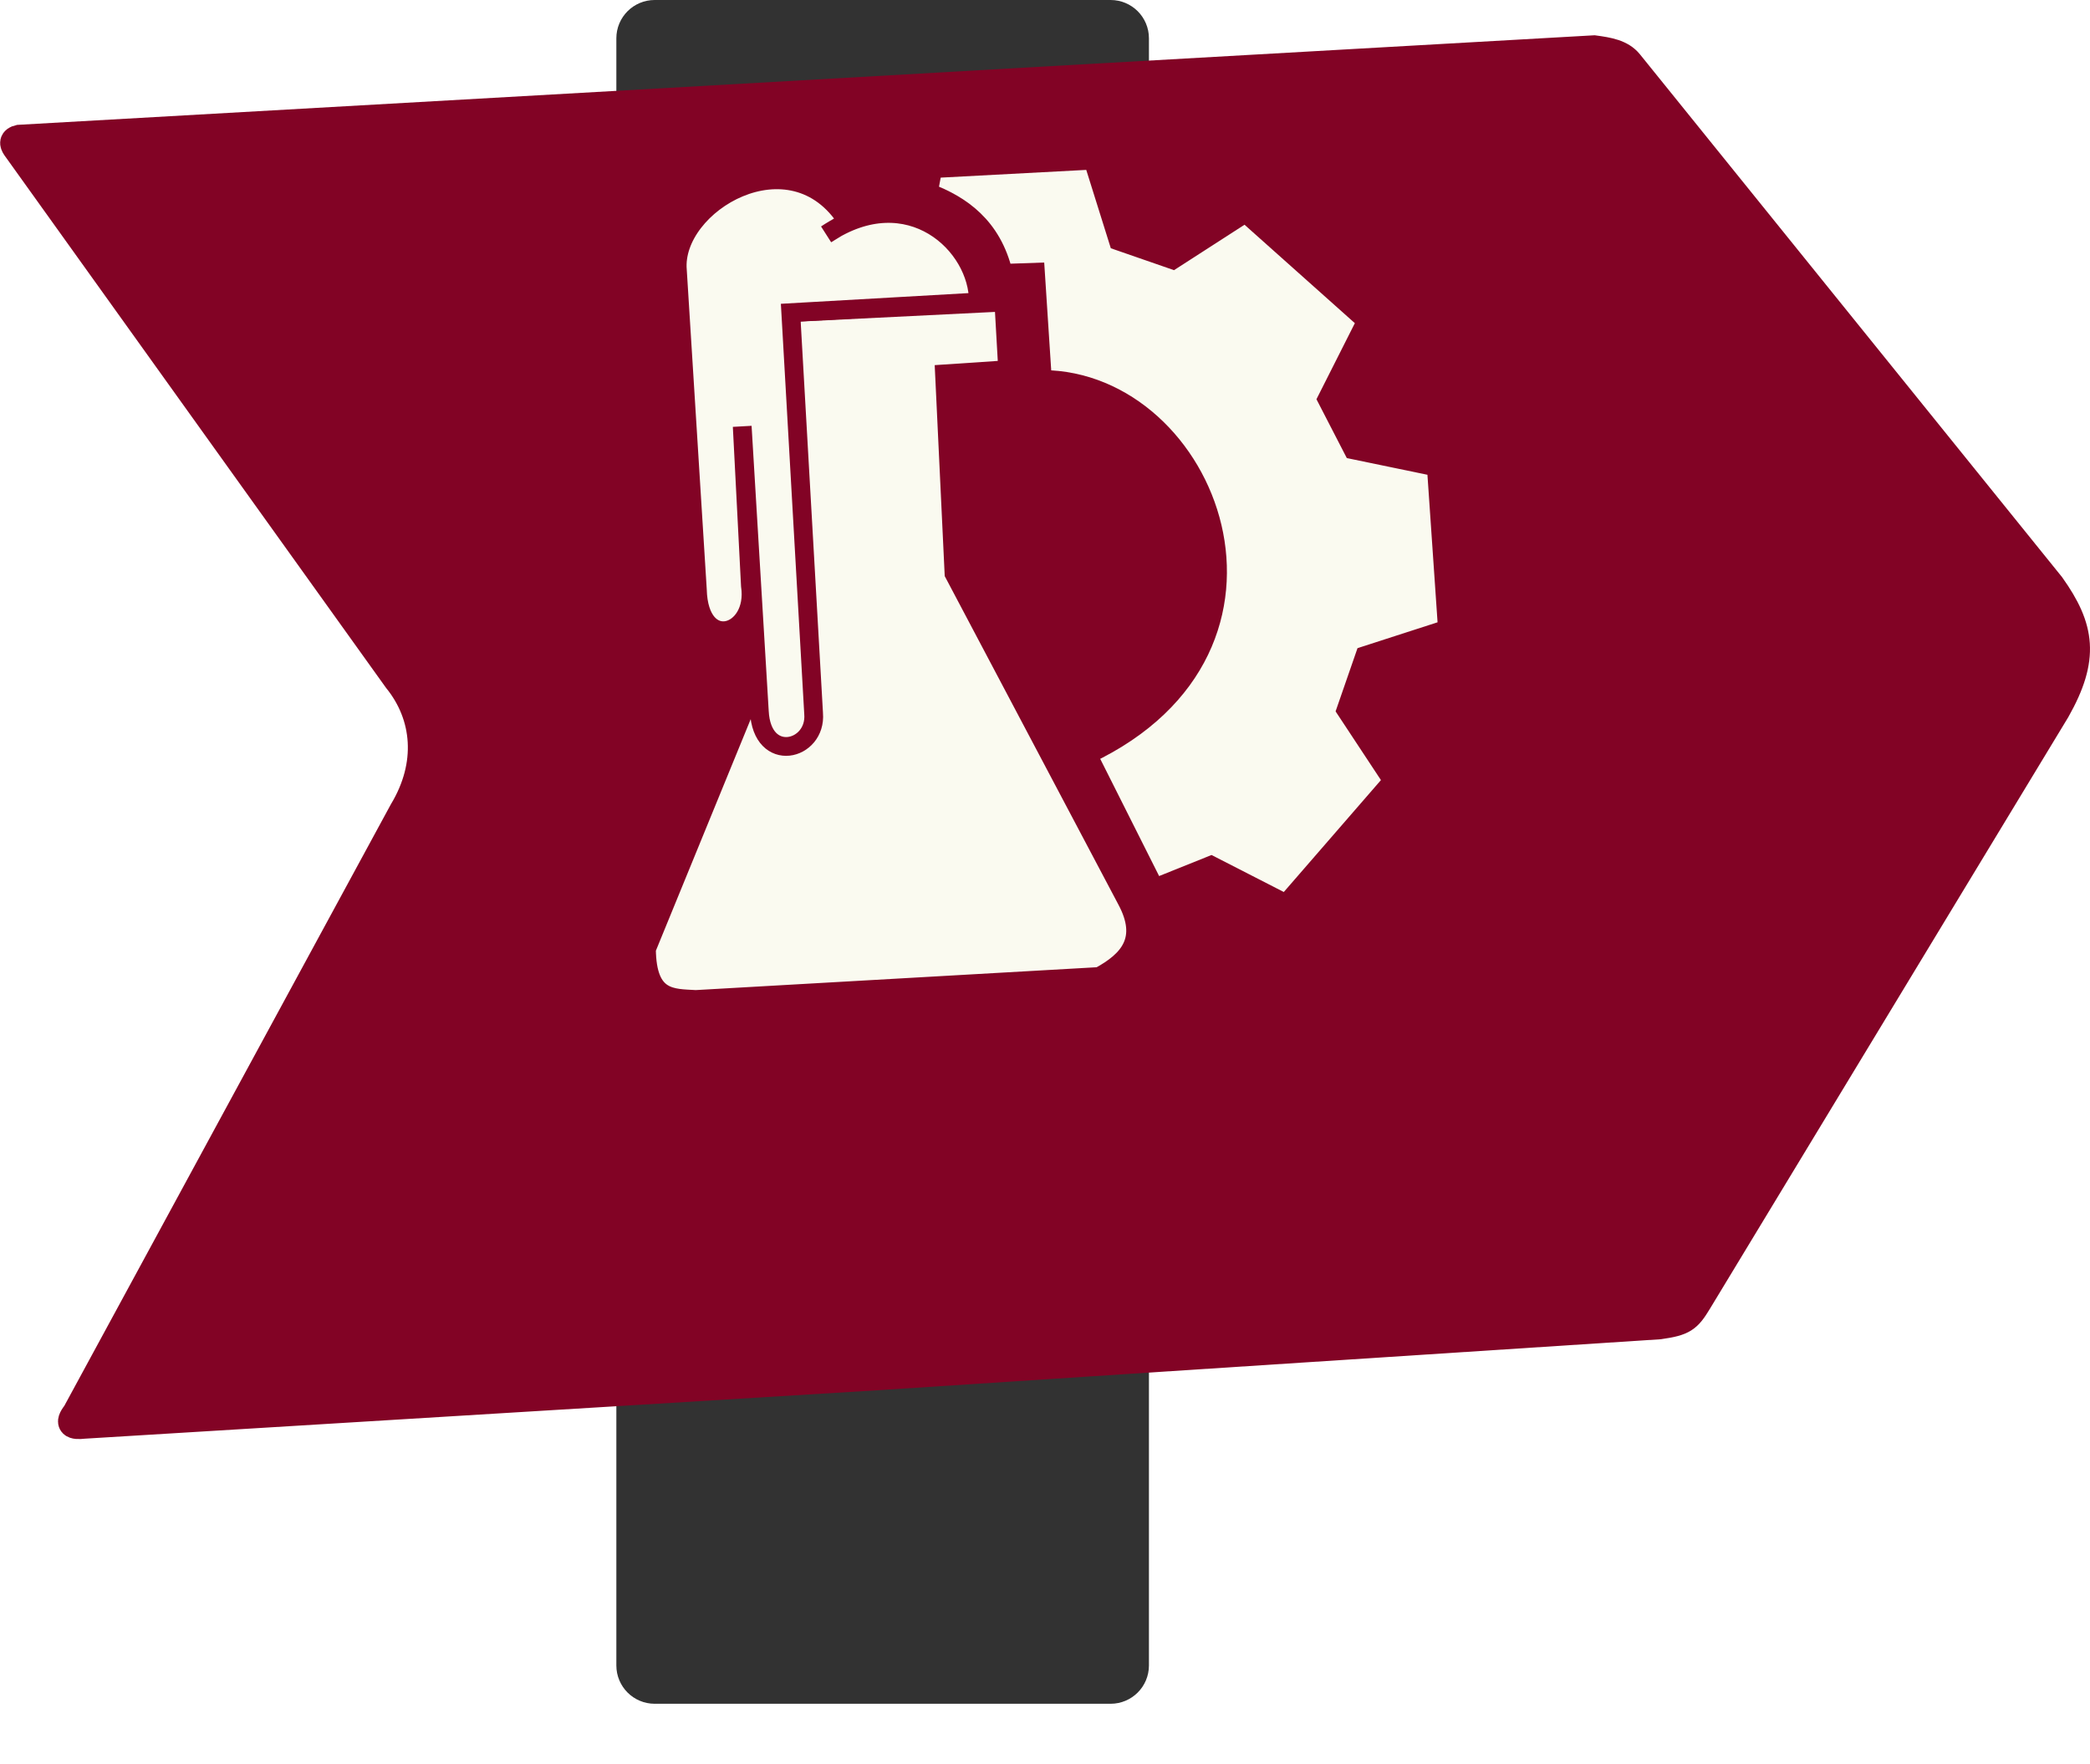
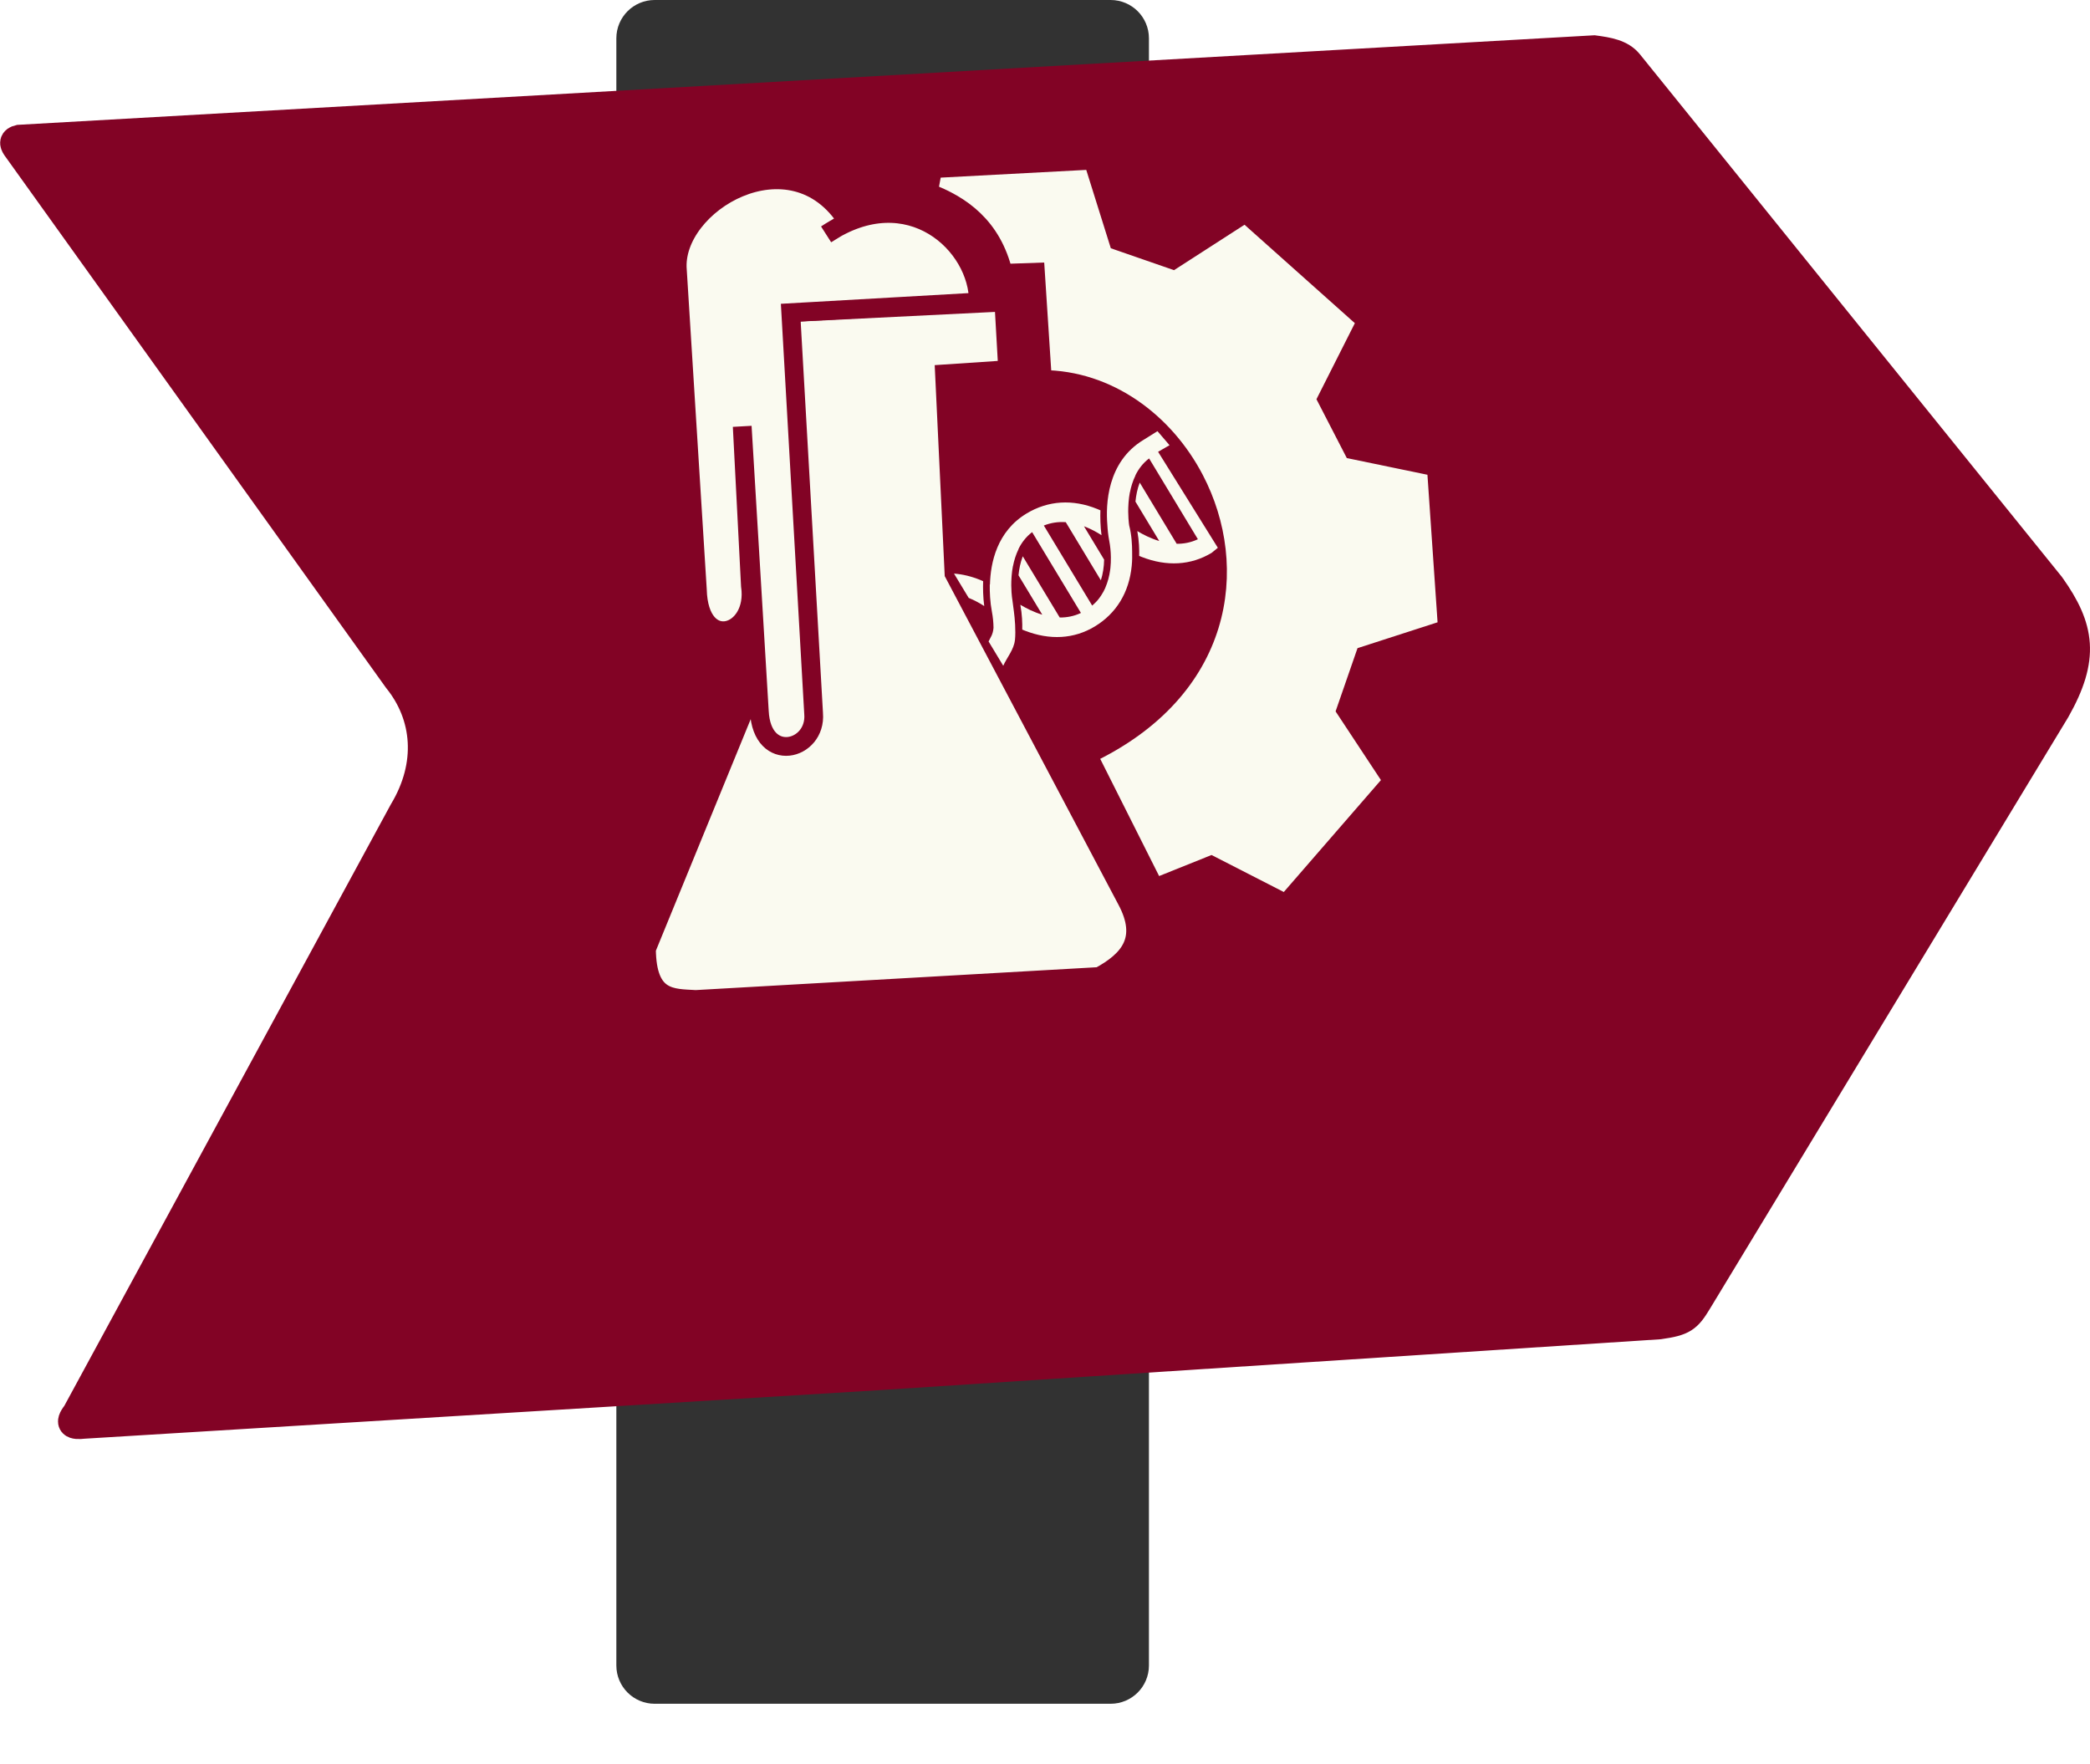
- <svg xmlns="http://www.w3.org/2000/svg" width="184.833mm" height="155.965mm" viewBox="0 0 184.833 155.965" version="1.1" id="svg4789">
+ <svg xmlns="http://www.w3.org/2000/svg" id="svg4789" version="1.1" viewBox="0 0 184.833 155.965" height="155.965mm" width="184.833mm">
  <defs id="defs4783" />
-   <g id="layer1" transform="translate(29.28037,-13.55297)">
-     <g transform="matrix(1.447283,0,0,1.447283,19.83278,34.10659)" id="g16">
-       <rect style="opacity:1;fill:#323232;fill-opacity:1;stroke:#323232;stroke-width:1.727;stroke-linecap:square;stroke-miterlimit:4;stroke-dasharray:none;stroke-dashoffset:0;stroke-opacity:1" id="rect9314" width="30.817" height="102.38" x="4.591" y="-13.338" rx="1.477" ry="1.477" />
-       <path style="fill:#820325;fill-opacity:1;fill-rule:evenodd;stroke:#820325;stroke-width:1.727;stroke-linecap:butt;stroke-linejoin:miter;stroke-miterlimit:4;stroke-dasharray:none;stroke-opacity:1" d="m 63.475,-11.18 c 0.847,0.115 1.65,0.244 2.132,0.845 l 25.77,31.916 c 1.837,2.58 2.12,4.429 0.328,7.599 l -21.89,36.138 c -0.636,1.054 -0.892,1.244 -2.351,1.453 l -47.805,3.115 -48.46,2.96 c -0.677,0.08 -0.976,-0.045 -0.477,-0.673 l 19.978,-36.801 c 1.719,-2.857 1.441,-5.844 -0.36,-8.068 L -32.964,-5.217 c -0.142,-0.218 -0.176,-0.408 0.2,-0.496 z" id="path9312-7" />
-       <g id="g9333" transform="matrix(0.8281516,-0.04719329,0.04719329,0.8281516,1.325461,-4.287621)">
-         <path id="path9324" d="m 26.139,1.962 11.819,0.046 1.524,6.048 3.924,1.616 5.54,-3.139 8.449,8.449 -3.232,5.586 1.708,3.832 6.048,1.616 0.139,11.957 -6.186,1.616 -1.616,3.924 3.139,5.402 -8.356,8.587 -5.355,-3.139 -4.247,1.431 -4.371,-10.089 C 52.204,38.753 45.515,18.684 33.316,17.925 L 33.253,10.009 30.887,9.956 C 30.263,6.44 28.048,4.732 25.713,3.701 Z" style="fill:#fafaf0;fill-opacity:1;fill-rule:evenodd;stroke:#820325;stroke-width:1.382;stroke-linecap:butt;stroke-linejoin:miter;stroke-miterlimit:4;stroke-dasharray:none;stroke-opacity:1" />
-         <path id="path9326" d="m 15.09,11.956 15.712,0.117 v 4.986 l -4.663,0.046 -0.139,14.727 11.311,24.7 c 1.417,3.013 -0.062,4.481 -2.308,5.54 H 5.225 C 3.499,61.866 1.628,61.931 1.809,58.148 L 13.989,32.651 Z" style="fill:#fafaf0;fill-opacity:1;fill-rule:evenodd;stroke:#820325;stroke-width:1.382;stroke-linecap:butt;stroke-linejoin:miter;stroke-miterlimit:4;stroke-dasharray:none;stroke-opacity:1" />
-         <path id="path9328" d="M 28.931,11.956 C 29.214,7.745 24.331,2.633 18.028,6.341 L 19.637,5.479 C 15.899,-1.288 6.781,3.466 6.928,8.365 L 7.059,31.935 c -0.15,4.713 4.247,3.633 3.917,-0.065 l 0.065,-11.752 0.065,21.024 c -0.029,3.923 4.056,3.148 3.983,0.392 V 11.956 Z" style="fill:#fafaf0;fill-opacity:1;fill-rule:evenodd;stroke:#820325;stroke-width:1.382;stroke-linecap:butt;stroke-linejoin:miter;stroke-miterlimit:4;stroke-dasharray:none;stroke-opacity:1" />
+   <g transform="translate(29.28037,-13.55297)" id="layer1">
+     <g id="g16" transform="matrix(1.447283,0,0,1.447283,19.83278,34.10659)">
+       <rect ry="1.477" rx="1.477" y="-13.338" x="4.591" height="102.38" width="30.817" id="rect9314" style="opacity:1;fill:#323232;fill-opacity:1;stroke:#323232;stroke-width:1.727;stroke-linecap:square;stroke-miterlimit:4;stroke-dasharray:none;stroke-dashoffset:0;stroke-opacity:1" />
+       <path id="path9312-7" d="m 63.475,-11.18 c 0.847,0.115 1.65,0.244 2.132,0.845 l 25.77,31.916 c 1.837,2.58 2.12,4.429 0.328,7.599 l -21.89,36.138 c -0.636,1.054 -0.892,1.244 -2.351,1.453 l -47.805,3.115 -48.46,2.96 c -0.677,0.08 -0.976,-0.045 -0.477,-0.673 l 19.978,-36.801 c 1.719,-2.857 1.441,-5.844 -0.36,-8.068 L -32.964,-5.217 c -0.142,-0.218 -0.176,-0.408 0.2,-0.496 z" style="fill:#820325;fill-opacity:1;fill-rule:evenodd;stroke:#820325;stroke-width:1.727;stroke-linecap:butt;stroke-linejoin:miter;stroke-miterlimit:4;stroke-dasharray:none;stroke-opacity:1" />
+       <g transform="matrix(0.8281516,-0.04719329,0.04719329,0.8281516,1.325461,-4.287621)" id="g9333">
+         <path style="fill:#fafaf0;fill-opacity:1;fill-rule:evenodd;stroke:#820325;stroke-width:1.382;stroke-linecap:butt;stroke-linejoin:miter;stroke-miterlimit:4;stroke-dasharray:none;stroke-opacity:1" d="m 26.139,1.962 11.819,0.046 1.524,6.048 3.924,1.616 5.54,-3.139 8.449,8.449 -3.232,5.586 1.708,3.832 6.048,1.616 0.139,11.957 -6.186,1.616 -1.616,3.924 3.139,5.402 -8.356,8.587 -5.355,-3.139 -4.247,1.431 -4.371,-10.089 C 45.411,41.508 47.074,32.531 44.083,25.908 42.12,21.56 38.15,18.226 33.316,17.925 L 33.253,10.009 30.887,9.956 C 30.263,6.44 28.048,4.732 25.713,3.701 Z" id="path9324" />
+         <path style="fill:#fafaf0;fill-opacity:1;fill-rule:evenodd;stroke:#820325;stroke-width:1.382;stroke-linecap:butt;stroke-linejoin:miter;stroke-miterlimit:4;stroke-dasharray:none;stroke-opacity:1" d="m 15.09,11.956 15.712,0.117 v 4.986 l -4.663,0.046 -0.139,14.727 2.092,4.569 9.219,20.131 c 1.417,3.013 -0.062,4.481 -2.308,5.54 H 5.225 C 3.499,61.866 1.628,61.931 1.809,58.148 L 13.989,32.651 Z" id="path9326" />
+         <path style="fill:#fafaf0;fill-opacity:1;fill-rule:evenodd;stroke:#820325;stroke-width:1.382;stroke-linecap:butt;stroke-linejoin:miter;stroke-miterlimit:4;stroke-dasharray:none;stroke-opacity:1" d="M 28.931,11.956 C 29.214,7.745 24.331,2.633 18.028,6.341 L 19.637,5.479 C 15.899,-1.288 6.781,3.466 6.928,8.365 L 7.059,31.935 c -0.15,4.713 4.247,3.633 3.917,-0.065 l 0.065,-11.752 0.065,21.024 c -0.029,3.923 4.056,3.148 3.983,0.392 V 11.956 Z" id="path9328" />
      </g>
-       <flowRoot xml:space="preserve" id="flowRoot9373" style="font-style:normal;font-weight:normal;font-size:53.333px;line-height:100%;font-family:sans-serif;text-align:center;letter-spacing:0px;word-spacing:0px;text-anchor:middle;fill:#fafaf0;fill-opacity:1;stroke:none;stroke-width:1px;stroke-linecap:butt;stroke-linejoin:miter;stroke-opacity:1" transform="matrix(0.1737412,-0.01072859,0.01072859,0.1737412,-97.53246,-32.88362)">
-         <flowRegion id="flowRegion9375" style="line-height:100%;text-align:center;text-anchor:middle;fill:#fafaf0;fill-opacity:1">
-           <rect id="rect9377" width="460" height="330" x="470" y="510.877" style="line-height:100%;text-align:center;text-anchor:middle;fill:#fafaf0;fill-opacity:1" />
+       <flowRoot transform="matrix(0.1737412,-0.01072859,0.01072859,0.1737412,-97.53246,-32.88362)" style="font-style:normal;font-weight:normal;font-size:53.333px;line-height:100%;font-family:sans-serif;text-align:center;letter-spacing:0px;word-spacing:0px;text-anchor:middle;fill:#fafaf0;fill-opacity:1;stroke:none;stroke-width:1px;stroke-linecap:butt;stroke-linejoin:miter;stroke-opacity:1" id="flowRoot9373" xml:space="preserve">
+         <flowRegion style="line-height:100%;text-align:center;text-anchor:middle;fill:#fafaf0;fill-opacity:1" id="flowRegion9375">
+           <rect style="line-height:100%;text-align:center;text-anchor:middle;fill:#fafaf0;fill-opacity:1" y="510.877" x="470" height="330" width="460" id="rect9377" />
        </flowRegion>
-         <flowPara id="flowPara9381" style="font-style:normal;font-variant:normal;font-weight:normal;font-stretch:normal;line-height:100%;font-family:'Fresh Marker';-inkscape-font-specification:'Fresh Marker';text-align:center;text-anchor:middle;fill:#fafaf0;fill-opacity:1">Street Science</flowPara>
-         <flowPara id="flowPara9383" style="font-style:normal;font-variant:normal;font-weight:normal;font-stretch:normal;line-height:100%;font-family:'Fresh Marker';-inkscape-font-specification:'Fresh Marker';text-align:center;text-anchor:middle;fill:#fafaf0;fill-opacity:1">Community</flowPara>
+         <flowPara style="font-style:normal;font-variant:normal;font-weight:normal;font-stretch:normal;line-height:100%;font-family:'Fresh Marker';-inkscape-font-specification:'Fresh Marker';text-align:center;text-anchor:middle;fill:#fafaf0;fill-opacity:1" id="flowPara9381">Street Science</flowPara>
+         <flowPara style="font-style:normal;font-variant:normal;font-weight:normal;font-stretch:normal;line-height:100%;font-family:'Fresh Marker';-inkscape-font-specification:'Fresh Marker';text-align:center;text-anchor:middle;fill:#fafaf0;fill-opacity:1" id="flowPara9383">Community</flowPara>
      </flowRoot>
+       <path d="m 28.085,24.916 c 0.059,-0.6 -0.012,-1.347 -0.063,-1.734 -0.023,-0.199 -0.055,-0.441 -0.1,-0.761 -9.3e-4,-0.006 -0.003,-0.012 -0.004,-0.018 -0.007,-0.048 -0.095,-0.617 -0.042,-1.344 0.002,-0.023 0.004,-0.046 0.005,-0.07 5.5e-4,-0.004 8.04e-4,-0.008 0.001,-0.011 0.015,-0.191 0.04,-0.389 0.079,-0.59 l 0.003,0.004 c 0.067,-0.345 0.174,-0.699 0.337,-1.034 l -0.004,-0.007 c 0.191,-0.39 0.461,-0.75 0.837,-1.037 l 2.982,4.938 c -0.43,0.204 -0.87,0.283 -1.296,0.278 L 28.562,19.79 c -0.148,0.385 -0.225,0.79 -0.261,1.161 l 1.453,2.407 c -0.528,-0.157 -0.994,-0.397 -1.34,-0.606 0.11,0.597 0.126,1.137 0.116,1.517 0.051,0.021 0.102,0.043 0.155,0.063 1.531,0.599 3.009,0.512 4.274,-0.252 1.319,-0.796 2.1,-2.076 2.26,-3.701 0.031,-0.312 0.035,-0.607 0.026,-0.874 -0.003,-0.43 -0.029,-1.009 -0.177,-1.587 -0.002,-0.006 -0.003,-0.012 -0.004,-0.018 -0.008,-0.048 -0.095,-0.617 -0.042,-1.345 0.002,-0.023 0.003,-0.046 0.005,-0.07 2.54e-4,-0.004 6.27e-4,-0.007 0.001,-0.011 0.015,-0.191 0.04,-0.389 0.078,-0.59 l 0.003,0.004 c 0.067,-0.344 0.174,-0.699 0.338,-1.034 l -0.004,-0.007 c 0.191,-0.39 0.461,-0.751 0.838,-1.037 l 2.982,4.938 c -0.43,0.204 -0.87,0.283 -1.296,0.278 l -2.258,-3.739 c -0.148,0.385 -0.225,0.79 -0.261,1.162 l 1.453,2.407 c -0.528,-0.157 -0.994,-0.397 -1.34,-0.607 0.109,0.597 0.125,1.137 0.115,1.517 0.051,0.022 0.103,0.043 0.155,0.064 1.531,0.599 3.009,0.512 4.274,-0.252 l 0.377,-0.308 -3.651,-5.865 0.699,-0.402 -0.737,-0.859 -0.855,0.534 c -2.24,1.353 -2.308,3.977 -2.208,5.179 0.017,0.316 0.052,0.651 0.115,0.982 0.064,0.333 0.096,0.666 0.1,0.991 -2.68e-4,0.006 1.9e-4,0.012 2.61e-4,0.017 -9.5e-5,0.008 4.7e-5,0.017 1.4e-4,0.025 0.003,0.195 -0.004,0.404 -0.027,0.622 -0.004,0.038 -0.01,0.075 -0.014,0.113 l -0.001,0.013 c -0.054,0.398 -0.151,0.749 -0.293,1.082 l -0.001,0.009 c -0.074,0.168 -0.16,0.325 -0.258,0.472 -0.129,0.2 -0.276,0.376 -0.442,0.523 -0.034,0.032 -0.069,0.064 -0.106,0.096 l -2.954,-4.892 c 0.424,-0.168 0.872,-0.238 1.34,-0.205 l 2.144,3.552 c 0.123,-0.381 0.192,-0.81 0.2,-1.263 l -1.23,-2.036 c 0.035,0.014 0.071,0.026 0.107,0.04 0.379,0.151 0.708,0.338 0.963,0.504 -0.073,-0.559 -0.081,-1.097 -0.067,-1.52 -0.062,-0.027 -0.125,-0.054 -0.189,-0.081 -1.512,-0.615 -3.009,-0.52 -4.327,0.277 -1.806,1.091 -2.2,3.007 -2.233,4.339 -0.004,-0.002 -0.008,-0.004 -0.012,-0.006 -0.007,0.479 0.018,1.073 0.129,1.656 0.064,0.333 0.096,0.666 0.1,0.991 -0.033,0.423 -0.188,0.588 -0.302,0.836 l 0.897,1.486 c 0.208,-0.482 0.655,-0.989 0.712,-1.564 z m -2.134,-3.685 c -0.535,-0.217 -1.067,-0.344 -1.591,-0.384 l 0.897,1.485 c 0.373,0.151 0.698,0.335 0.95,0.499 -0.073,-0.559 -0.081,-1.097 -0.067,-1.52 -0.062,-0.027 -0.125,-0.054 -0.189,-0.081 z" id="path2" style="fill:#fafaf0;fill-opacity:1;stroke-width:0.209" />
    </g>
  </g>
</svg>
